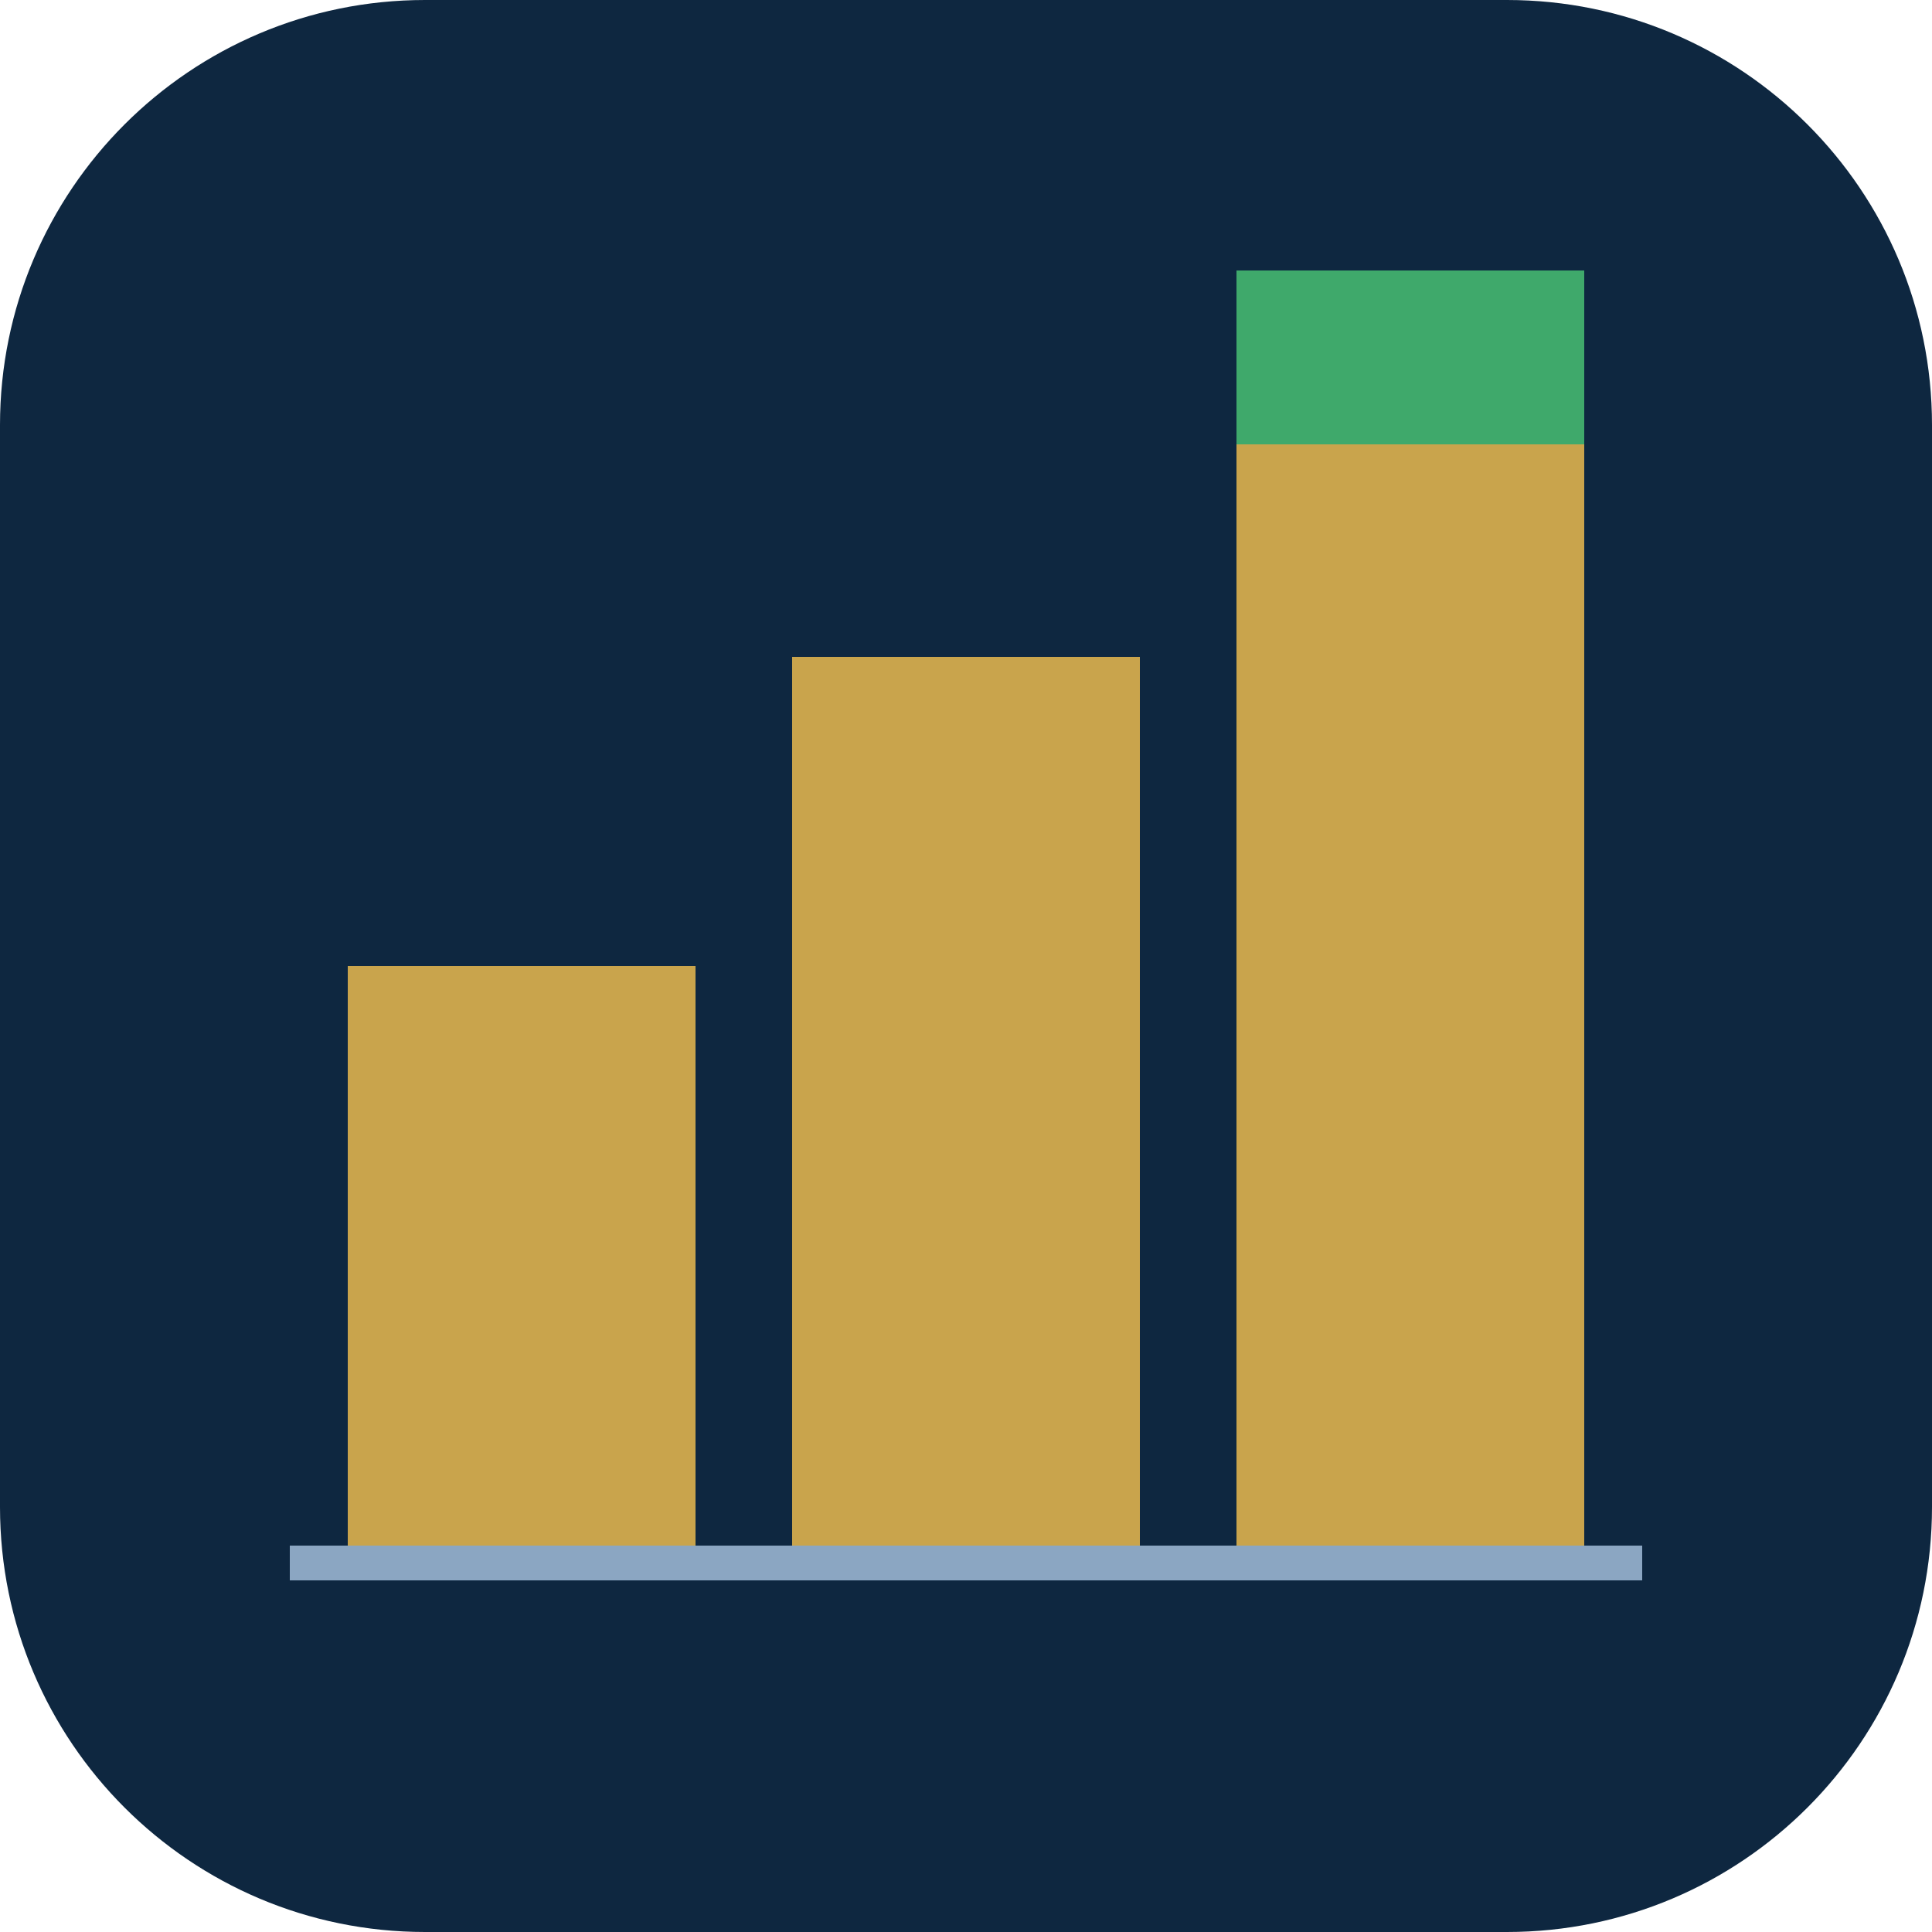
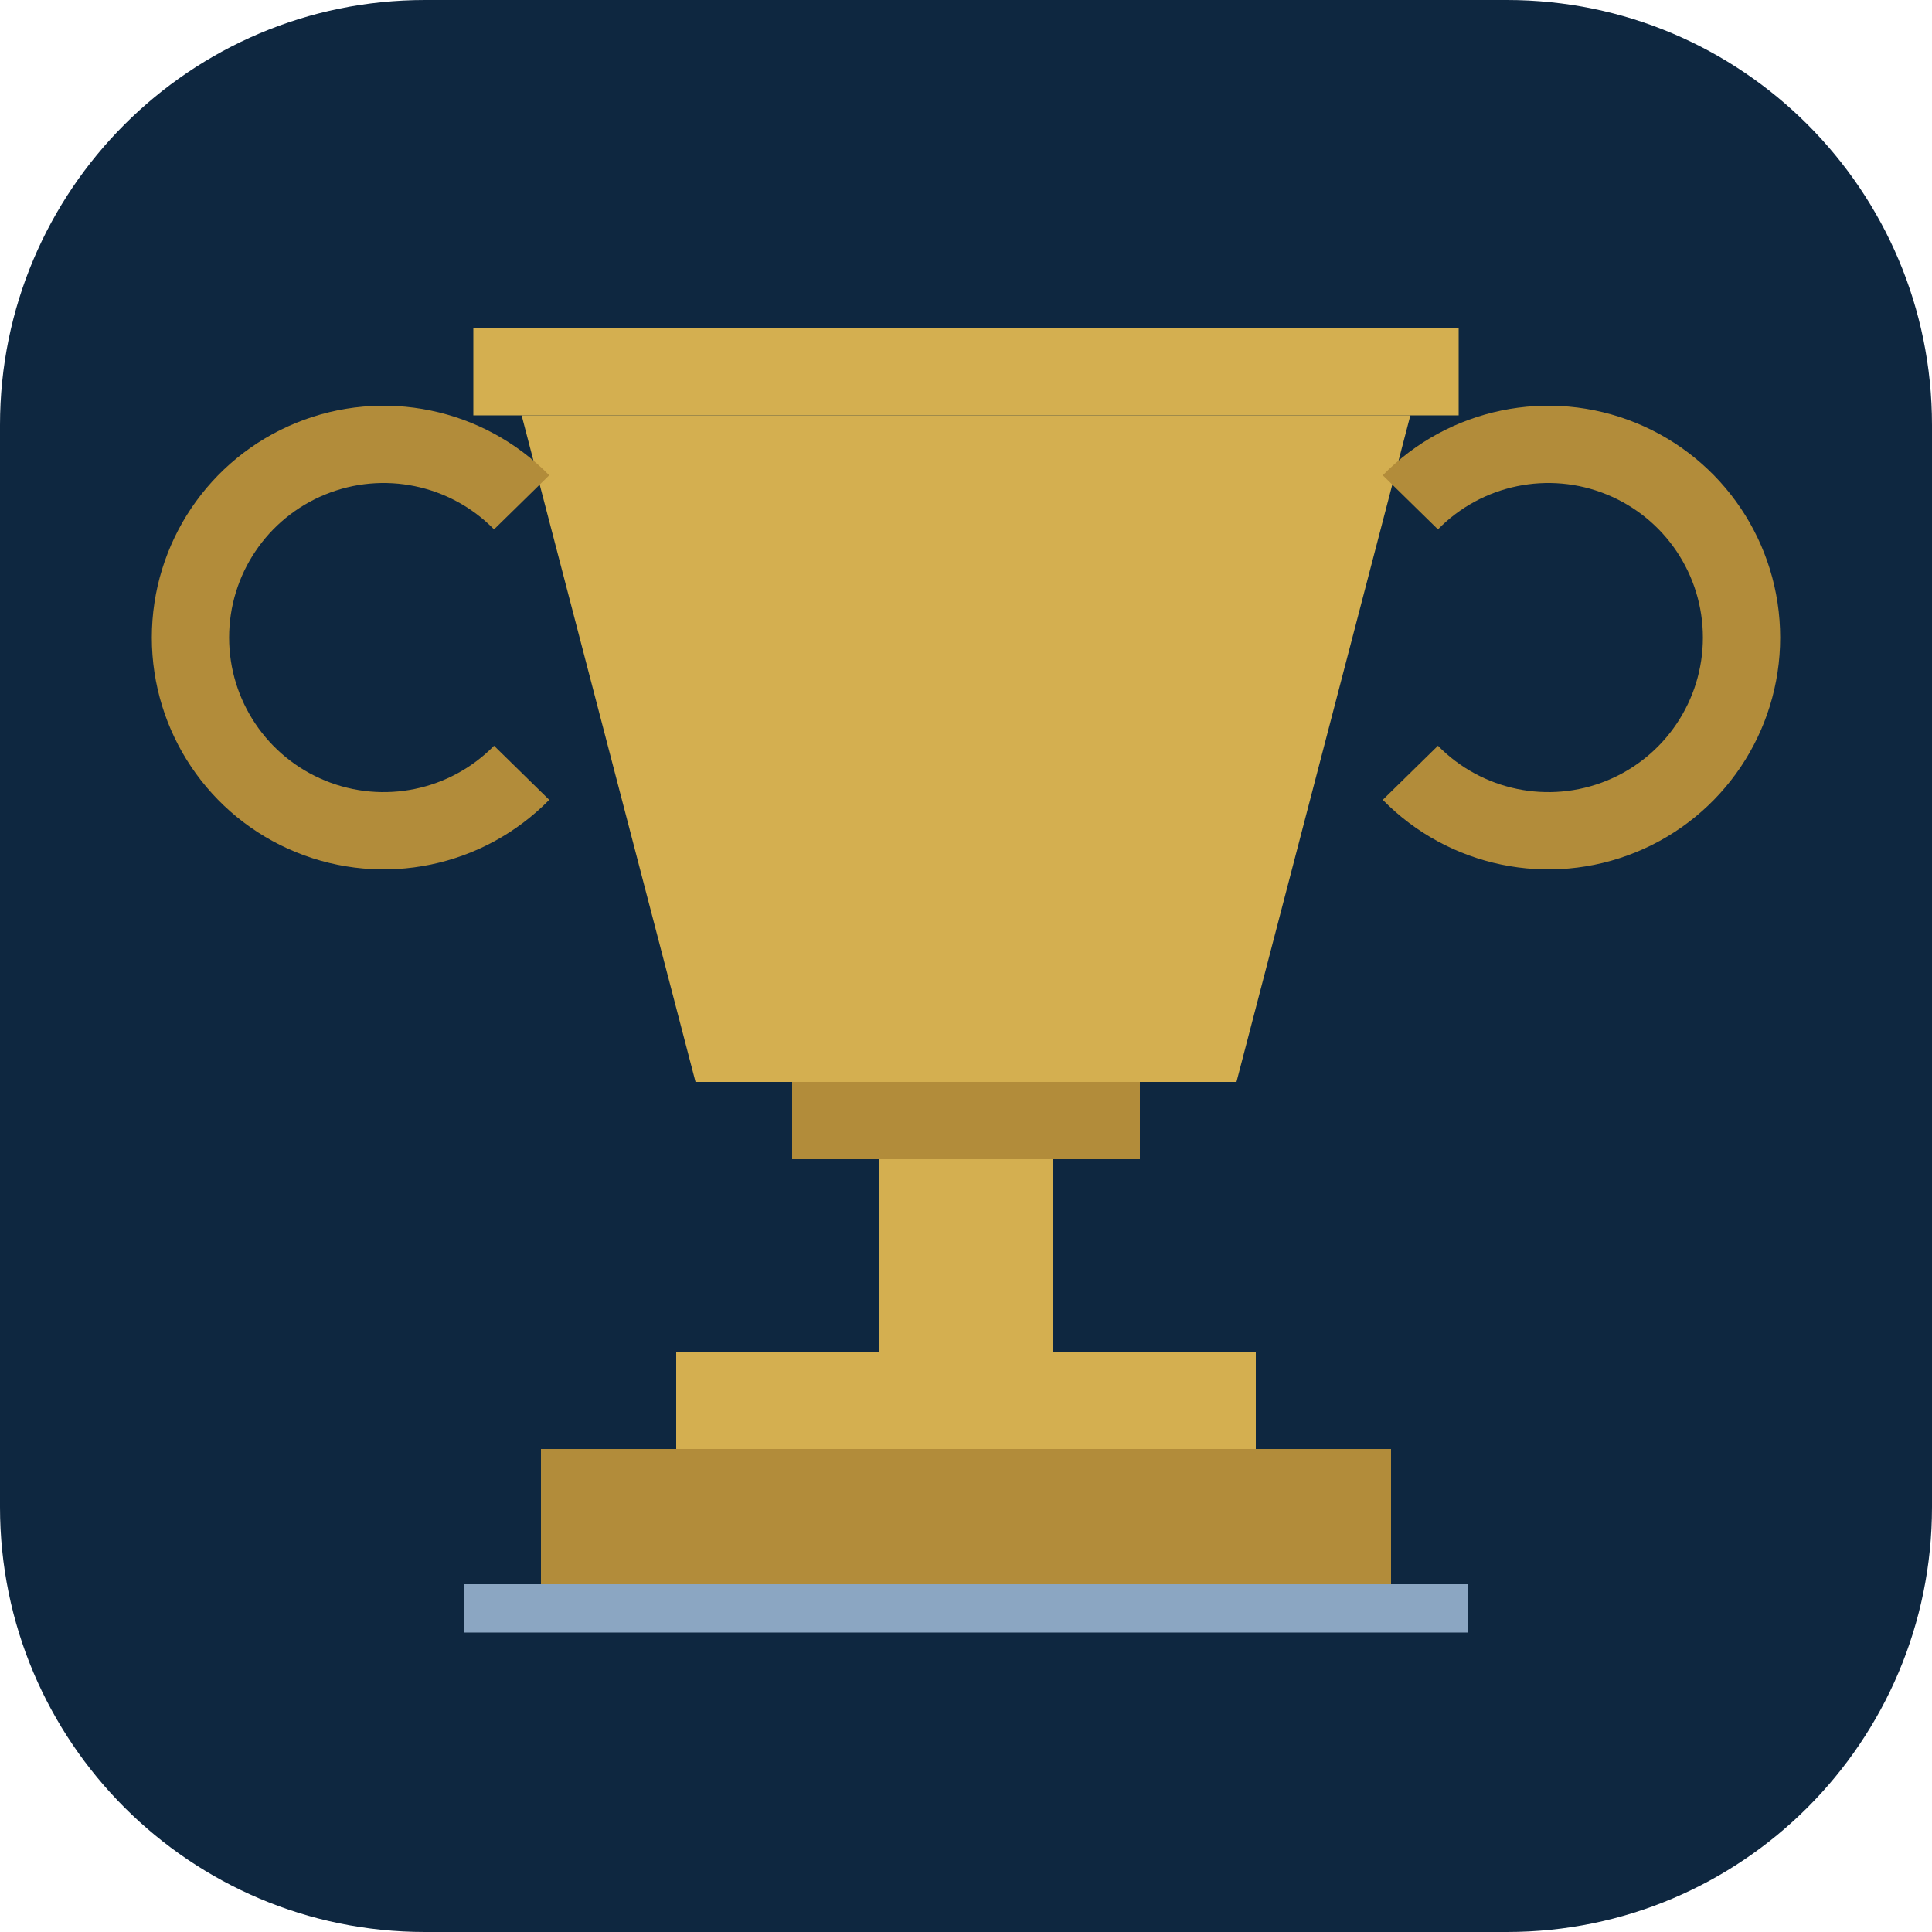
<svg xmlns="http://www.w3.org/2000/svg" viewBox="0 0 100 100">
  <rect width="100" height="100" rx="22" fill="#0e2740" />
-   <rect x="18" y="50" width="18" height="30" fill="#c9a44c" />
-   <rect x="41" y="34" width="18" height="46" fill="#c9a44c" />
-   <rect x="64" y="14" width="18" height="66" fill="#c9a44c" />
-   <rect x="64" y="14" width="18" height="9" fill="#3fa96b" />
-   <rect x="15" y="80" width="70" height="1.8" fill="#8ba6c2" />
+   <rect x="24.5" y="17" width="51" height="4.5" fill="#d4af50" />
+   <path d="M27 21.5h46l-9 34.5h-28z" fill="#d4af50" />
+   <path d="M27 26a10 10 0 1 0 0 14" fill="none" stroke="#b28c3a" stroke-width="4" />
+   <path d="M73 26a10 10 0 1 1 0 14" fill="none" stroke="#b28c3a" stroke-width="4" />
+   <rect x="41" y="56" width="18" height="4" fill="#b28c3a" />
+   <rect x="45.5" y="60" width="9" height="10" fill="#d4af50" />
+   <rect x="35" y="70" width="30" height="5" fill="#d4af50" />
+   <rect x="28" y="75" width="44" height="7" fill="#b28c3a" />
+   <rect x="24" y="82" width="52" height="2.5" fill="#8ba6c2" />
</svg>
